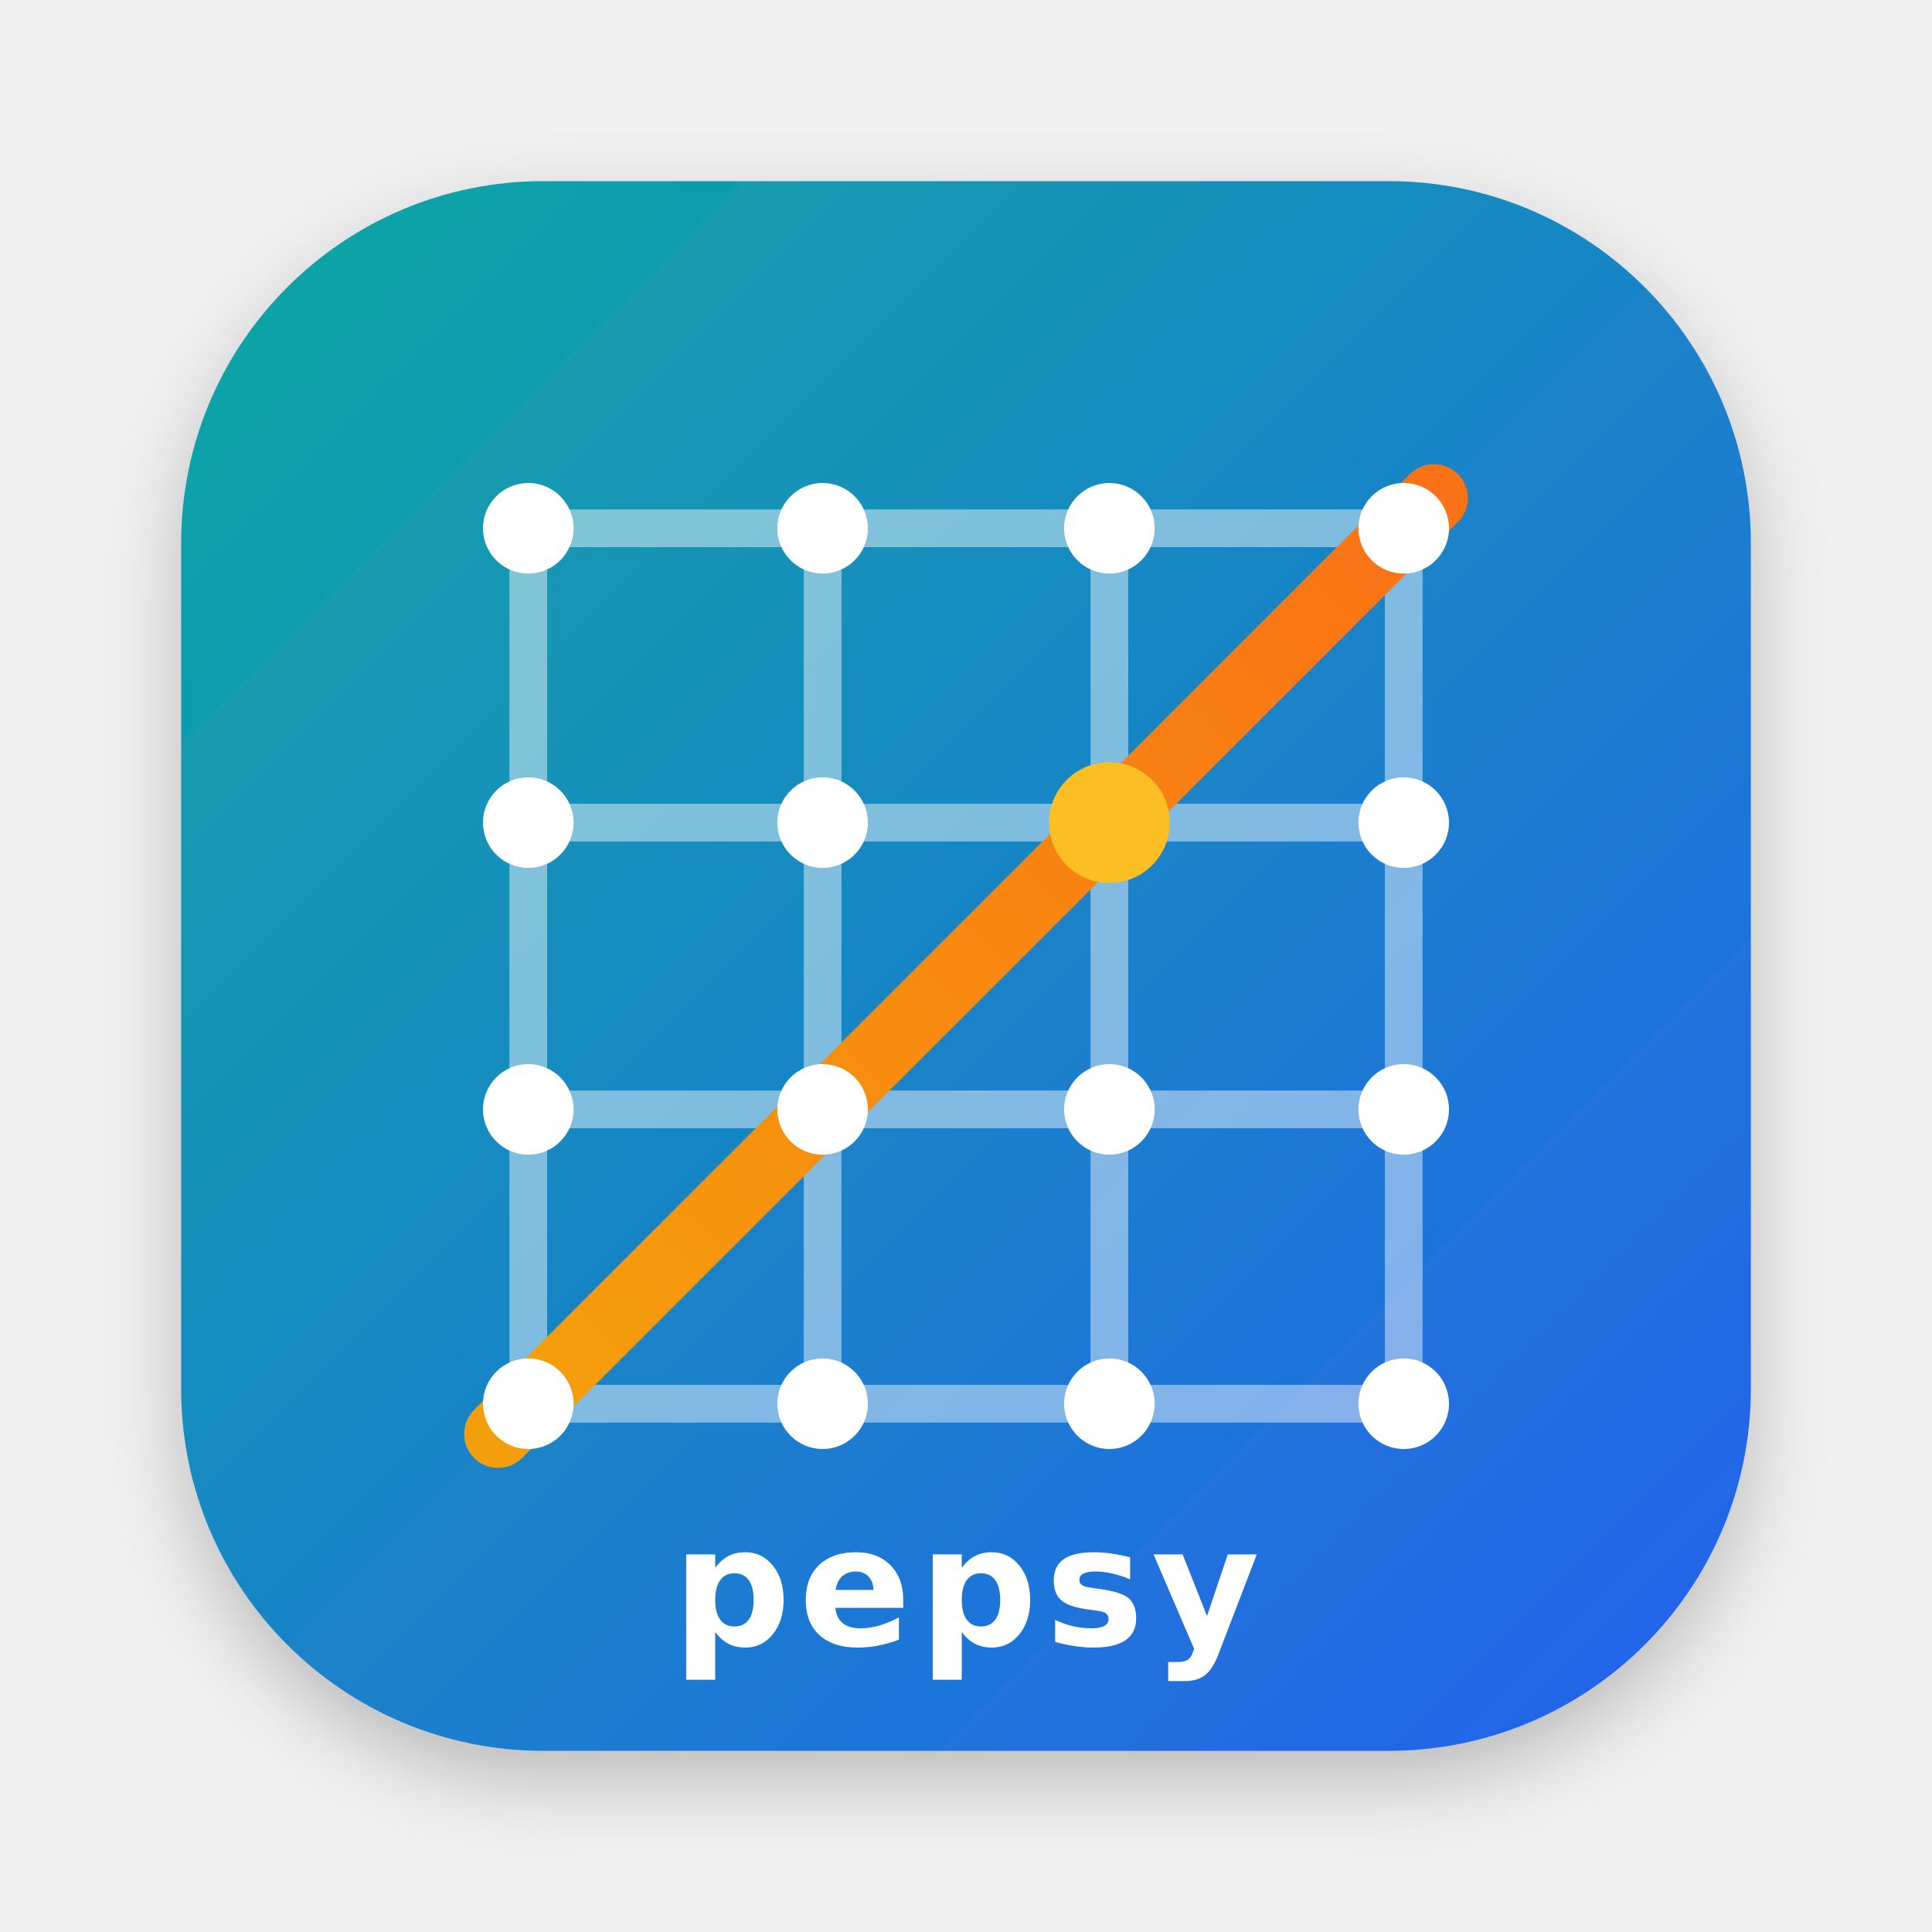
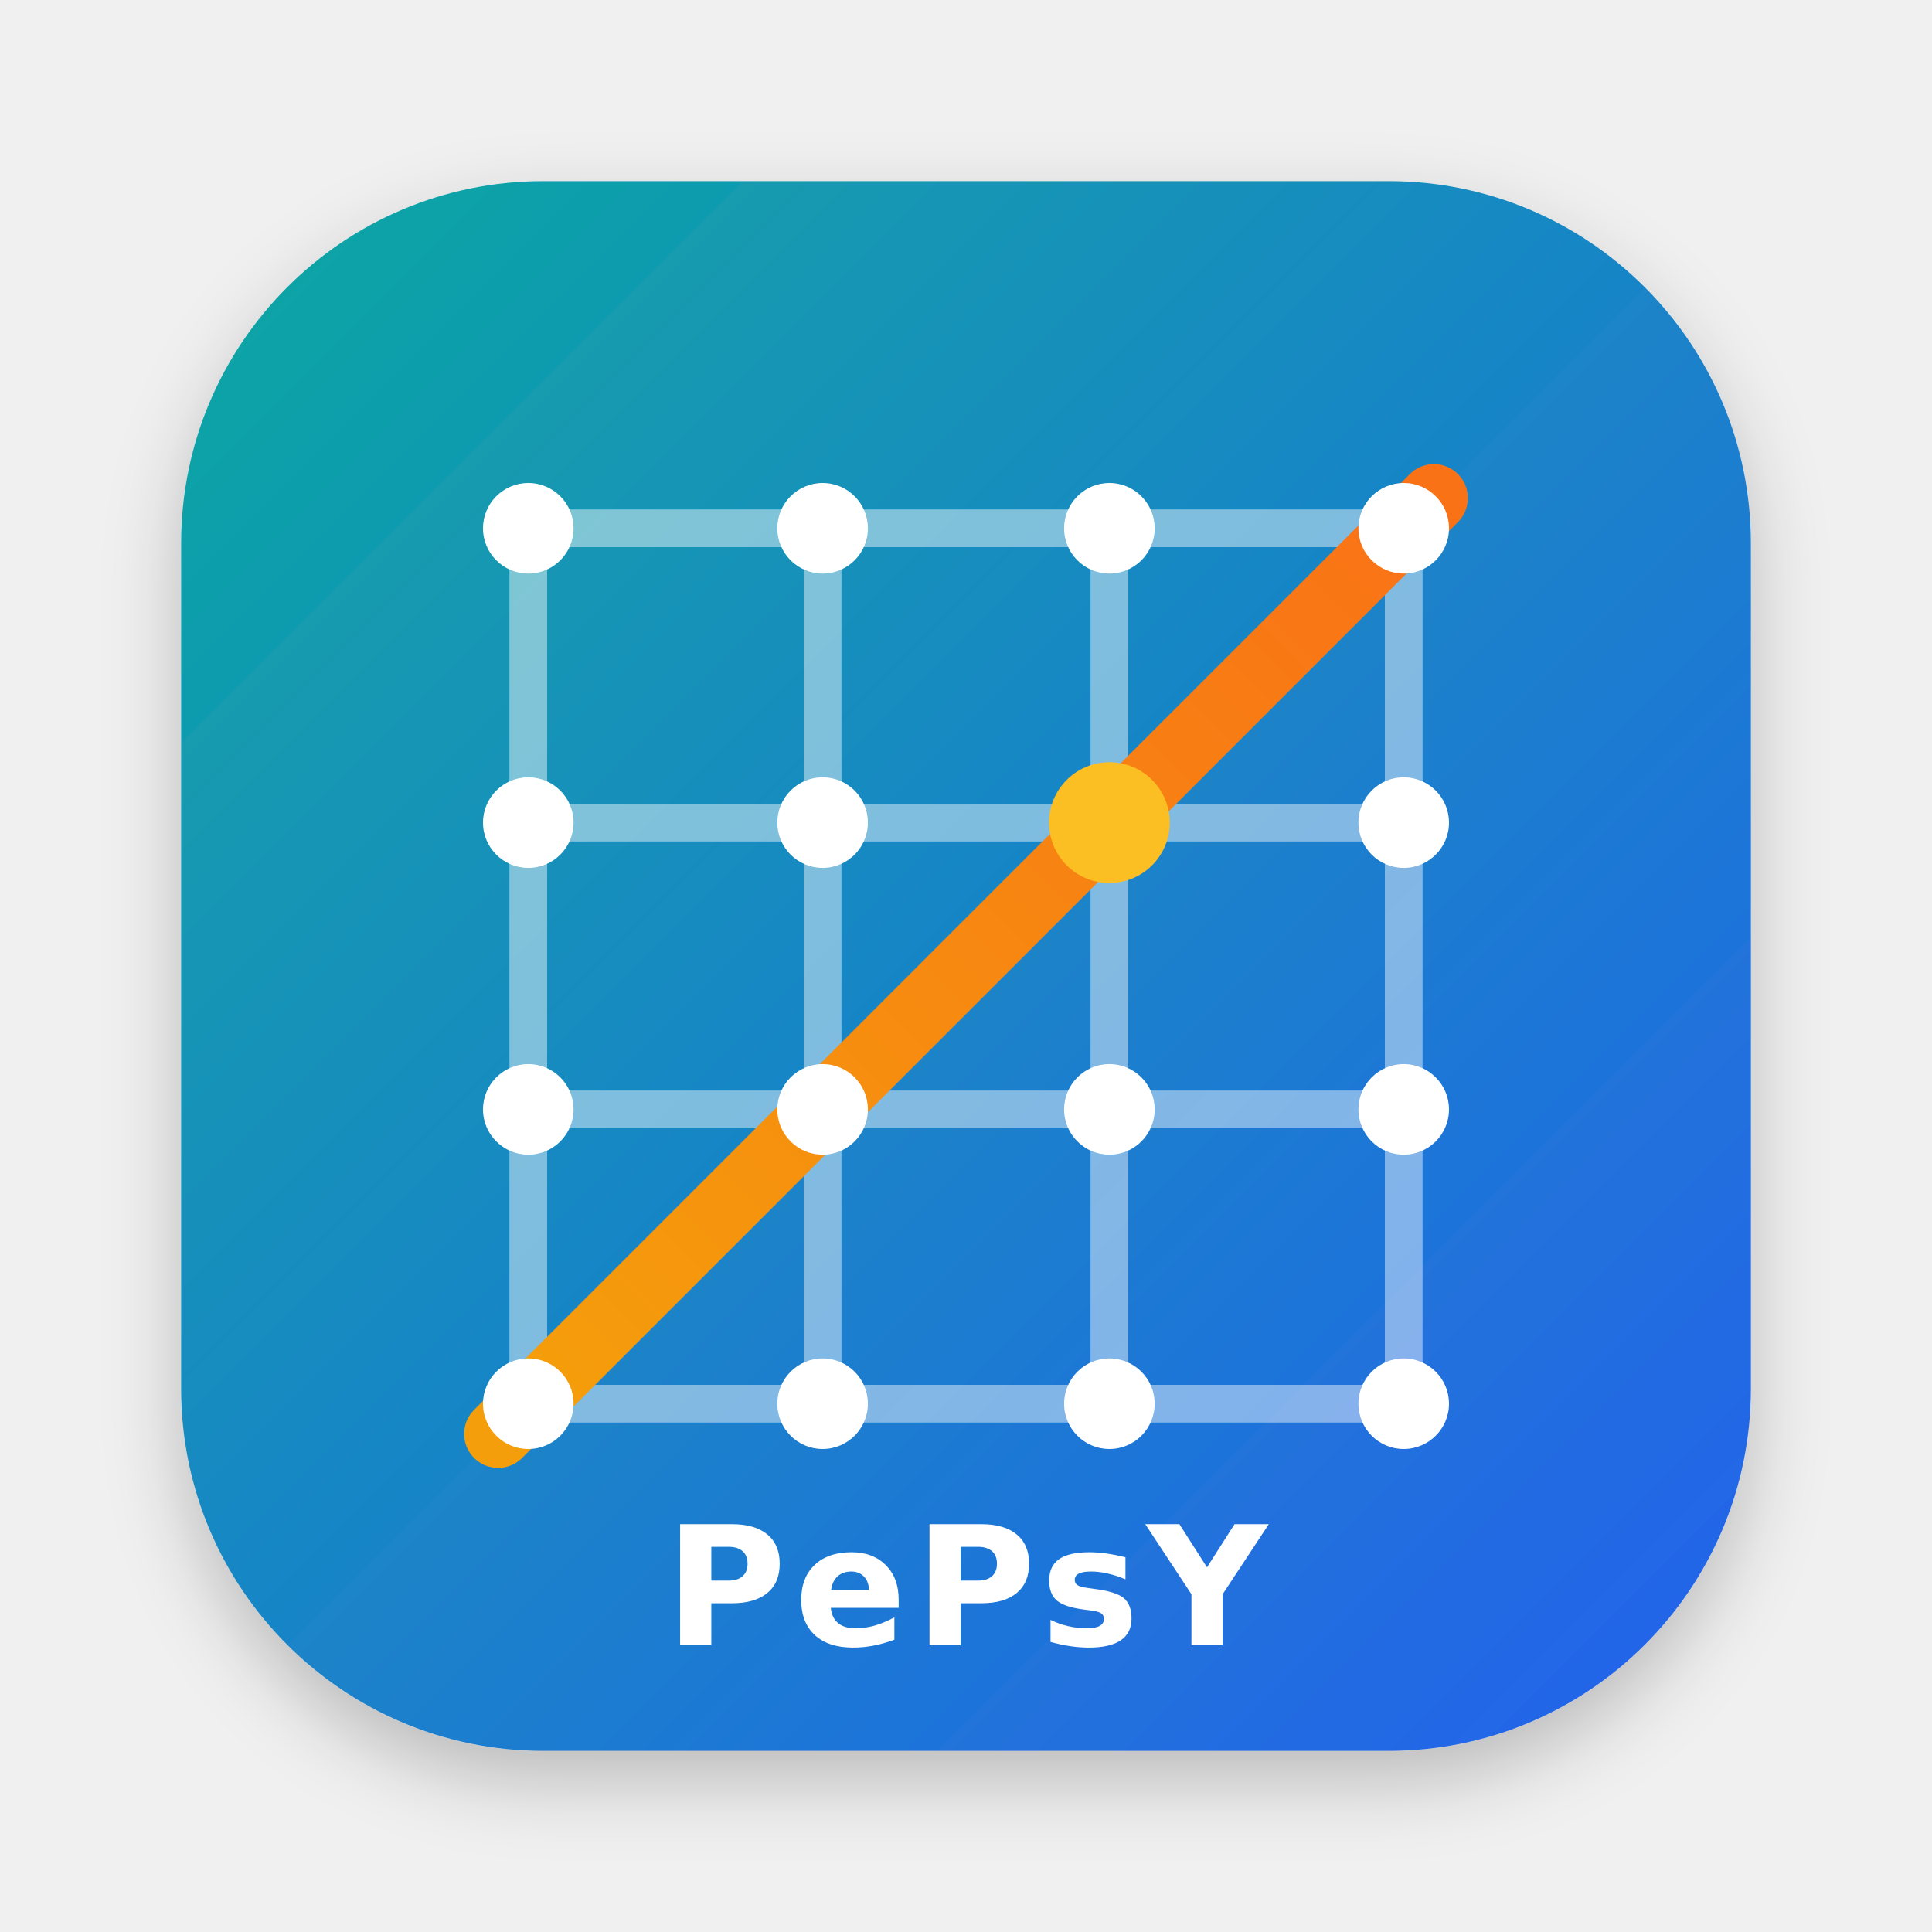
- <svg xmlns="http://www.w3.org/2000/svg" width="512" height="512" viewBox="0 0 512 512" fill="none" role="img" aria-label="Pepsy icon">
+ <svg xmlns="http://www.w3.org/2000/svg" width="512" height="512" viewBox="0 0 512 512" fill="none" role="img" aria-label="PePsY icon">
  <defs>
    <linearGradient id="bg" x1="64" y1="64" x2="448" y2="448" gradientUnits="userSpaceOnUse">
      <stop offset="0" stop-color="#0EA5A4" />
      <stop offset="1" stop-color="#2563EB" />
    </linearGradient>
    <linearGradient id="cut" x1="138" y1="370" x2="370" y2="138" gradientUnits="userSpaceOnUse">
      <stop offset="0" stop-color="#F59E0B" />
      <stop offset="1" stop-color="#F97316" />
    </linearGradient>
    <filter id="shadow" x="0" y="0" width="512" height="512" filterUnits="userSpaceOnUse" color-interpolation-filters="sRGB">
      <feDropShadow dx="0" dy="8" stdDeviation="10" flood-opacity="0.22" />
    </filter>
  </defs>
  <rect x="48" y="48" width="416" height="416" rx="96" fill="url(#bg)" filter="url(#shadow)" />
  <g stroke="white" stroke-opacity="0.45" stroke-width="10" stroke-linecap="round">
    <line x1="140" y1="140" x2="372" y2="140" />
    <line x1="140" y1="218" x2="372" y2="218" />
    <line x1="140" y1="294" x2="372" y2="294" />
    <line x1="140" y1="372" x2="372" y2="372" />
    <line x1="140" y1="140" x2="140" y2="372" />
    <line x1="218" y1="140" x2="218" y2="372" />
    <line x1="294" y1="140" x2="294" y2="372" />
    <line x1="372" y1="140" x2="372" y2="372" />
  </g>
  <line x1="132" y1="380" x2="380" y2="132" stroke="url(#cut)" stroke-width="18" stroke-linecap="round" />
  <g fill="white">
    <circle cx="140" cy="140" r="12" />
    <circle cx="218" cy="140" r="12" />
    <circle cx="294" cy="140" r="12" />
    <circle cx="372" cy="140" r="12" />
    <circle cx="140" cy="218" r="12" />
    <circle cx="218" cy="218" r="12" />
    <circle cx="294" cy="218" r="12" />
    <circle cx="372" cy="218" r="12" />
    <circle cx="140" cy="294" r="12" />
    <circle cx="218" cy="294" r="12" />
    <circle cx="294" cy="294" r="12" />
    <circle cx="372" cy="294" r="12" />
    <circle cx="140" cy="372" r="12" />
    <circle cx="218" cy="372" r="12" />
    <circle cx="294" cy="372" r="12" />
    <circle cx="372" cy="372" r="12" />
  </g>
  <circle cx="294" cy="218" r="16" fill="#FBBF24" />
-   <text x="256" y="436" text-anchor="middle" font-family="Verdana, DejaVu Sans, sans-serif" font-size="44" font-weight="700" fill="white" letter-spacing="2">pepsy</text>
+   <text x="256" y="436" text-anchor="middle" font-family="Verdana, DejaVu Sans, sans-serif" font-size="44" font-weight="700" fill="white" letter-spacing="2">PePsY</text>
</svg>
